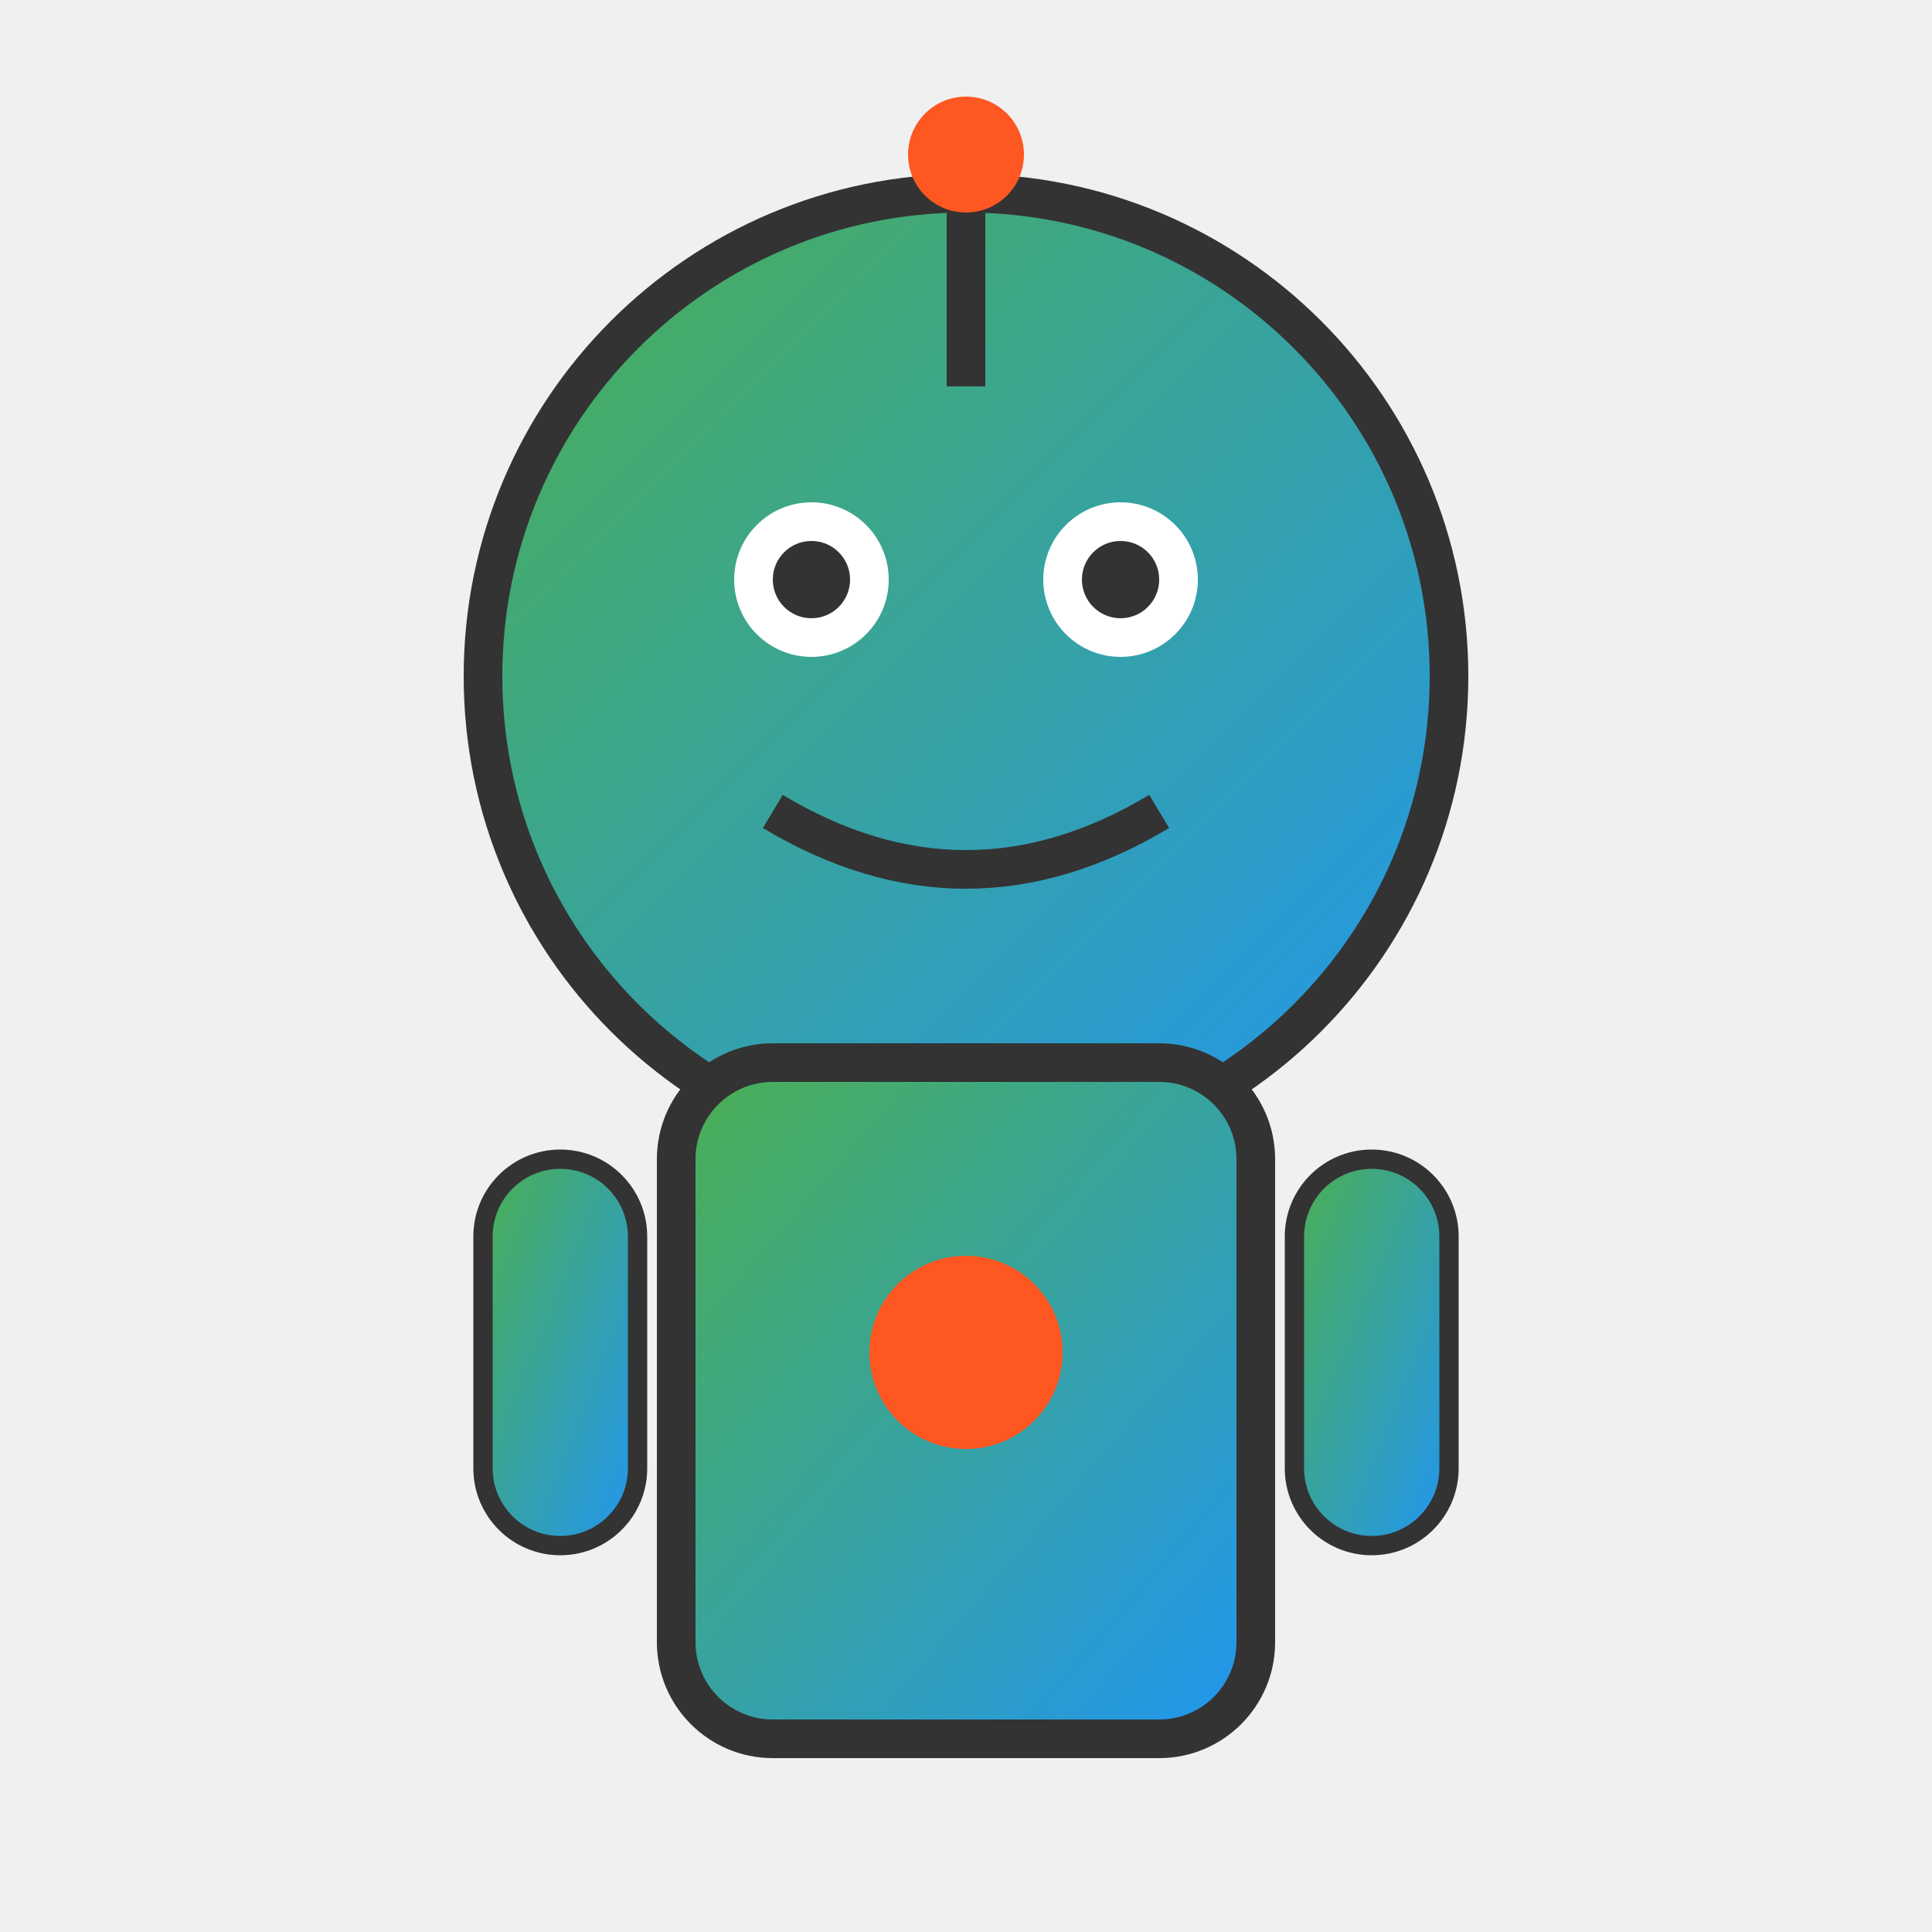
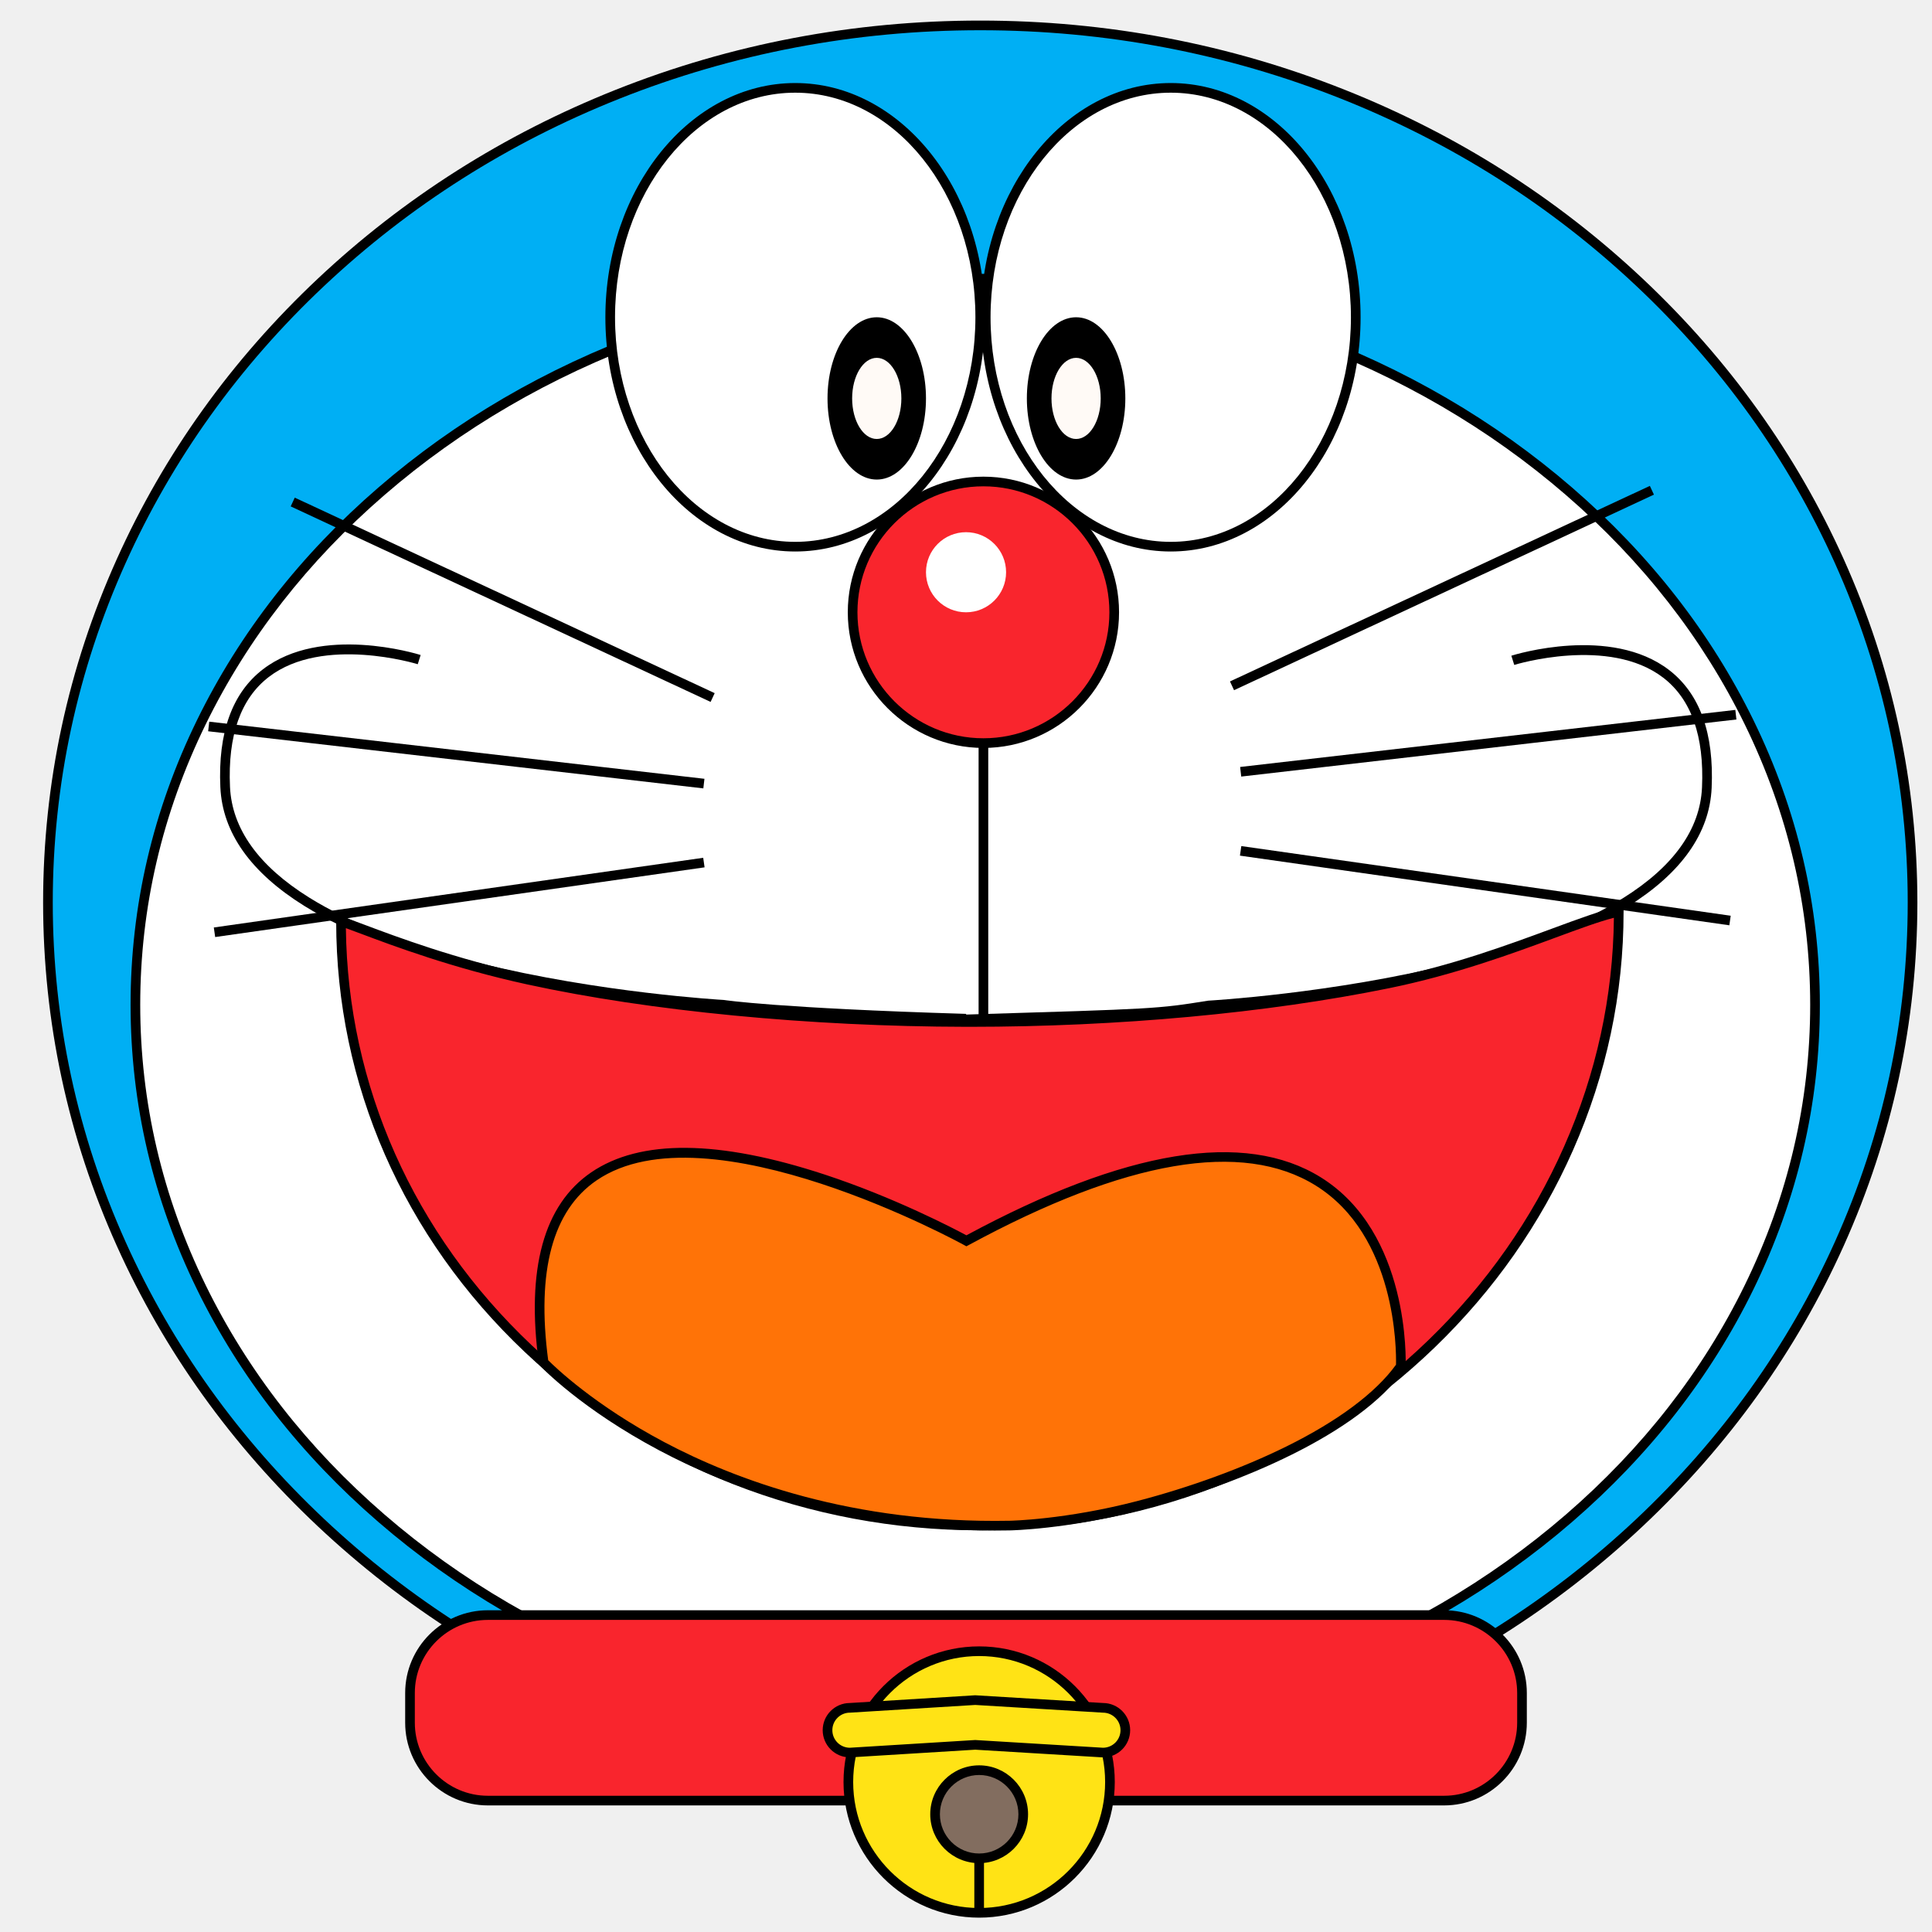
- <svg xmlns="http://www.w3.org/2000/svg" viewBox="0 0 100 100" width="60" height="60">
-   <defs>
-     <linearGradient id="gradient" x1="0%" y1="0%" x2="100%" y2="100%">
-       <stop offset="0%" style="stop-color:#4CAF50;stop-opacity:1" />
-       <stop offset="100%" style="stop-color:#2196F3;stop-opacity:1" />
-     </linearGradient>
-   </defs>
-   <circle cx="50" cy="35" r="25" fill="url(#gradient)" stroke="#333" stroke-width="2" />
-   <circle cx="42" cy="30" r="4" fill="#fff" />
-   <circle cx="58" cy="30" r="4" fill="#fff" />
-   <circle cx="42" cy="30" r="2" fill="#333" />
-   <circle cx="58" cy="30" r="2" fill="#333" />
-   <path d="M 40 42 Q 50 48 60 42" stroke="#333" stroke-width="2" fill="none" />
-   <rect x="35" y="55" width="30" height="35" rx="5" fill="url(#gradient)" stroke="#333" stroke-width="2" />
-   <circle cx="50" cy="70" r="5" fill="#FF5722">
-     <animate attributeName="opacity" values="1;0.3;1" dur="1.5s" repeatCount="indefinite" />
-   </circle>
-   <rect x="25" y="60" width="8" height="20" rx="4" fill="url(#gradient)" stroke="#333" stroke-width="1" />
-   <rect x="67" y="60" width="8" height="20" rx="4" fill="url(#gradient)" stroke="#333" stroke-width="1" />
-   <line x1="50" y1="10" x2="50" y2="20" stroke="#333" stroke-width="2" />
-   <circle cx="50" cy="8" r="3" fill="#FF5722">
-     <animate attributeName="fill" values="#FF5722;#FFC107;#FF5722" dur="2s" repeatCount="indefinite" />
-   </circle>
-   <animateTransform attributeName="transform" type="rotate" values="0 50 50;360 50 50" dur="3s" repeatCount="indefinite" />
+ <svg xmlns="http://www.w3.org/2000/svg" t="1755678377945" class="icon" viewBox="0 0 1024 1024" version="1.1" p-id="2380" width="256" height="256">
+   <path d="M25.408 478.336a494.14 464.869 0 1 0 988.278 0 494.14 464.869 0 1 0-988.278 0z" fill="#00AFF4" p-id="2381" />
+   <path d="M519.547 945.763c-67.034 0-132.065-12.351-193.287-36.713C267.118 885.517 214 851.826 168.385 808.912c-45.627-42.924-81.452-92.914-106.478-148.578C35.991 602.692 22.85 541.458 22.85 478.337S35.99 353.984 61.907 296.34c25.027-55.665 60.85-105.653 106.478-148.578 45.617-42.914 98.733-76.605 157.875-100.138 61.222-24.362 126.253-36.715 193.287-36.715s132.065 12.353 193.287 36.714c59.143 23.533 112.26 57.224 157.876 100.138 45.627 42.925 81.452 92.913 106.479 148.578 25.915 57.644 39.056 118.876 39.056 181.997s-13.14 124.355-39.056 181.997c-25.027 55.664-60.852 105.654-106.48 148.578-45.615 42.915-98.732 76.605-157.875 100.138-61.222 24.363-126.253 36.714-193.287 36.714z m0-929.737c-66.383 0-130.778 12.23-191.395 36.35-58.542 23.294-111.115 56.64-156.261 99.111-45.135 42.461-80.57 91.902-105.318 146.95-25.617 56.98-38.607 117.506-38.607 179.898 0 62.393 12.989 122.92 38.607 179.899 24.75 55.047 60.183 104.488 105.318 146.95 45.145 42.472 97.72 75.817 156.26 99.112 60.618 24.12 125.013 36.35 191.396 36.35s130.778-12.23 191.395-36.35c58.542-23.295 111.116-56.64 156.26-99.112 45.136-42.46 80.57-91.903 105.32-146.95 25.617-56.98 38.607-117.506 38.607-179.899s-12.989-122.92-38.607-179.898c-24.75-55.048-60.183-104.489-105.32-146.95-45.144-42.471-97.718-75.818-156.26-99.111-60.617-24.12-125.012-36.35-191.395-36.35z" fill="" p-id="2382" />
+   <path d="M71.767 532.546a445.116 384.86 0 1 0 890.23 0 445.116 384.86 0 1 0-890.23 0z" fill="#FFFFFF" p-id="2383" />
+   <path d="M516.881 919.965c-60.391 0-118.98-10.228-174.137-30.4-53.297-19.49-101.166-47.398-142.28-82.947-41.14-35.572-73.445-77.003-96.016-123.144-23.384-47.8-35.24-98.58-35.24-150.928s11.856-103.129 35.24-150.93c22.57-46.14 54.876-87.571 96.017-123.142 41.113-35.549 88.983-63.455 142.28-82.946 55.157-20.172 113.746-30.4 174.136-30.4s118.98 10.227 174.138 30.4c53.297 19.49 101.166 47.397 142.28 82.946 41.14 35.571 73.445 77.003 96.018 123.142 23.383 47.801 35.24 98.58 35.24 150.93s-11.857 103.128-35.24 150.928c-22.573 46.141-54.877 87.572-96.017 123.144-41.115 35.548-88.984 63.456-142.28 82.947-55.159 20.172-113.747 30.4-174.139 30.4z m0-769.72c-59.79 0-117.786 10.123-172.38 30.088-52.712 19.277-100.047 46.87-140.69 82.012-40.616 35.118-72.5 76.003-94.767 121.52-23.038 47.095-34.72 97.119-34.72 148.68s11.682 101.587 34.72 148.681c22.267 45.518 54.15 86.404 94.767 121.522 40.644 35.141 87.979 62.735 140.69 82.012 54.594 19.965 112.59 30.088 172.38 30.088s117.787-10.124 172.381-30.088c52.713-19.277 100.048-46.87 140.69-82.012 40.617-35.118 72.502-76.003 94.767-121.522 23.039-47.093 34.72-97.117 34.72-148.68s-11.681-101.586-34.72-148.68c-22.266-45.518-54.15-86.404-94.767-121.521-40.643-35.141-87.978-62.735-140.69-82.012-54.593-19.966-112.591-30.088-172.38-30.088z" fill="" p-id="2384" />
+   <path d="M323.42 168.158a121.59 98.063 90 1 0 196.127 0 121.59 98.063 90 1 0-196.127 0z" fill="#FFFFFF" p-id="2385" />
+   <path d="M421.484 292.305c-55.482 0-100.621-55.692-100.621-124.147S366.002 44.01 421.484 44.01s100.621 55.693 100.621 124.148-45.139 124.147-100.62 124.147z m0-243.178c-52.66 0-95.505 53.397-95.505 119.03s42.844 119.032 95.505 119.032c52.662 0 95.505-53.397 95.505-119.031S474.146 49.127 421.484 49.127z" fill="" p-id="2386" />
+   <path d="M438.602 211.167a43.01 26.093 90 1 0 52.187 0 43.01 26.093 90 1 0-52.187 0z" fill="" p-id="2387" />
+   <path d="M451.65 211.167a21.505 13.046 90 1 0 26.092 0 21.505 13.046 90 1 0-26.093 0z" fill="#FFFAF6" p-id="2388" />
+   <path d="M522.451 168.158a121.59 98.063 90 1 0 196.127 0 121.59 98.063 90 1 0-196.127 0z" fill="#FFFFFF" p-id="2389" />
+   <path d="M620.515 292.305c-55.483 0-100.621-55.692-100.621-124.147S565.032 44.01 620.515 44.01s100.621 55.693 100.621 124.148-45.139 124.147-100.62 124.147z m0-243.178c-52.66 0-95.505 53.397-95.505 119.03s42.844 119.032 95.505 119.032 95.505-53.397 95.505-119.031-42.843-119.031-95.505-119.031z" fill="" p-id="2390" />
+   <path d="M544.26 211.167a43.01 26.093 90 1 0 52.186 0 43.01 26.093 90 1 0-52.186 0z" fill="" p-id="2391" />
+   <path d="M557.307 211.167a21.505 13.046 90 1 0 26.092 0 21.505 13.046 90 1 0-26.092 0z" fill="#FFFAF6" p-id="2392" />
+   <path d="M451.905 324.53a69.329 69.329 0 1 0 138.658 0 69.329 69.329 0 1 0-138.658 0z" fill="#F9252D" p-id="2393" />
+   <path d="M521.234 396.417c-39.638 0-71.887-32.249-71.887-71.888s32.249-71.887 71.887-71.887 71.887 32.248 71.887 71.887-32.248 71.888-71.887 71.888z m0-138.658c-36.817 0-66.77 29.953-66.77 66.77s29.953 66.771 66.77 66.771 66.77-29.953 66.77-66.77-29.952-66.771-66.77-66.771z m-9.31 284.731c-98.084-2.963-126.463-7.032-128.847-7.396-3.328-0.192-67.109-4.064-130.618-19.777-38.247-9.464-68.957-21.319-91.273-35.235-28.367-17.689-43.303-38.825-44.394-62.824-1.316-28.945 6.267-49.97 22.535-62.488 30.911-23.785 81.486-8.275 83.625-7.603l-1.533 4.881c-0.5-0.157-50.2-15.378-78.984 6.787-14.86 11.441-21.767 31.02-20.532 58.19 1.01 22.21 15.129 41.96 41.967 58.7 21.85 13.63 52.048 25.274 89.756 34.61 64.445 15.952 129.214 19.622 129.86 19.657l0.263 0.027c0.271 0.043 28.255 4.332 128.328 7.356l-0.154 5.115z" fill="" p-id="2394" />
+   <path d="M512.077 542.863l-0.154-5.115c101.418-3.064 101.418-3.064 128.3-7.351l0.291-0.032c0.647-0.035 65.416-3.704 129.86-19.658 37.708-9.335 67.906-20.98 89.756-34.609 26.838-16.741 40.957-36.49 41.968-58.7 1.234-27.17-5.674-46.75-20.533-58.19-28.782-22.165-78.484-6.943-78.983-6.787l-1.534-4.882c2.139-0.673 52.714-16.183 83.625 7.604 16.268 12.518 23.852 33.542 22.535 62.488-1.09 23.998-16.027 45.135-44.394 62.824-22.317 13.915-53.026 25.77-91.274 35.234-63.48 15.708-127.233 19.582-130.613 19.777-27.103 4.322-27.266 4.327-128.85 7.397z" fill="" p-id="2395" />
+   <path d="M857.974 483.23c0 176.836-151.604 325.307-338.615 325.307s-338.617-143.353-338.617-320.19c11.633 3.682 48.384 19.84 99.297 30.929 62.673 13.65 146.807 22.252 231.961 22.396 79.149 0.133 159.18-7.259 223.682-20.397 56.128-11.432 100.495-33.573 122.292-38.044z" fill="#F9252D" p-id="2396" />
+   <path d="M519.358 811.095c-91.104 0-176.762-33.554-241.195-94.48-64.472-60.964-99.979-142.032-99.979-228.268v-3.492l3.33 1.054c2.699 0.853 6.7 2.357 11.768 4.26 16.81 6.316 48.1 18.07 87.301 26.607 64.543 14.056 148.892 22.197 231.421 22.338 78.868 0.127 158.104-7.094 223.167-20.346 34.443-7.015 63.894-17.886 87.557-26.622 14.635-5.403 26.195-9.67 34.73-11.421l3.072-0.63v3.136c0 43.62-9.026 86.17-26.828 126.465-17.22 38.98-41.826 74.084-73.13 104.34-31.405 30.35-67.889 54.207-108.437 70.904-42.143 17.356-86.817 26.155-132.777 26.155zM183.322 491.932c0.97 83.476 35.812 161.823 98.356 220.964 63.48 60.025 147.89 93.082 237.68 93.082 45.29 0 89.306-8.67 130.83-25.768 39.95-16.451 75.892-39.953 106.83-69.853 30.826-29.794 55.053-64.357 72.004-102.729 17.075-38.65 25.943-79.401 26.375-121.179-7.858 1.99-18.204 5.81-30.897 10.495-22.57 8.332-53.48 19.743-88.308 26.836-64.8 13.2-143.584 20.451-222.06 20.451l-2.136-0.002c-82.876-0.14-167.62-8.325-232.502-22.454-39.566-8.617-71.08-20.456-88.012-26.817-3.17-1.19-5.919-2.223-8.16-3.026z" fill="" p-id="2397" />
+   <path d="M490.789 303.3a21.228 21.228 0 1 0 42.457 0 21.228 21.228 0 1 0-42.457 0z" fill="#FFFFFF" p-id="2398" />
+   <path d="M765.404 954.35h-506.81c-22.707 0-41.286-18.577-41.286-41.286V897.31c0-22.708 18.578-41.287 41.287-41.287h506.81c22.707 0 41.286 18.578 41.286 41.287v15.754c0 22.709-18.58 41.287-41.287 41.287z" fill="#F9252D" p-id="2399" />
+   <path d="M765.405 956.909h-506.81c-24.175 0-43.844-19.669-43.844-43.845V897.31c0-24.176 19.669-43.844 43.845-43.844h506.81c24.175 0 43.843 19.668 43.843 43.844v15.754c-0.001 24.177-19.668 43.845-43.844 43.845z m-506.81-98.325c-21.354 0-38.727 17.373-38.727 38.727v15.754c0 21.355 17.373 38.728 38.728 38.728h506.81c21.353 0 38.726-17.373 38.726-38.728V897.31c0-21.354-17.373-38.727-38.727-38.727h-506.81zM518.676 393.858h5.117v145.804h-5.117zM154.07 268.399l2.16-4.639 222.566 103.623-2.159 4.639z m-43.748 119.186l0.586-5.082L373.37 412.78l-0.587 5.083z m3.005 104.002l259.39-36.943 0.721 5.065-259.39 36.943zM651.912 361.179l222.542-103.65 2.16 4.638-222.542 103.649z m5.38 45.335l262.462-30.252 0.586 5.082-262.463 30.253z m-0.094 46.992l0.72-5.066 259.391 36.918-0.721 5.066z" fill="" p-id="2400" />
+   <path d="M512.217 657.653S260.496 517.98 288.124 722.12c0 0 84.419 89.535 247.116 86.465 0 0 29.39-0.407 68.352-10.566 50.126-13.068 114.75-39.595 138.858-73.853 0.11-2.788 7.563-195.382-230.233-66.512z" fill="#FF7307" p-id="2401" />
+   <path d="M527.208 811.218c-80.536 0-140.88-22.89-177.737-42.456-41.338-21.945-62.334-43.962-63.208-44.888l-0.564-0.598-0.11-0.815c-6.75-49.877 2.578-83.878 27.726-101.06 25.957-17.734 67.616-17.348 123.817 1.144 37.08 12.2 68.557 28.688 75.087 32.198 84.345-45.479 147.553-55.815 187.868-30.71 47.18 29.38 45.033 97.355 44.919 100.233l-0.03 0.754-0.434 0.617c-24.32 34.56-88.422 61.33-140.303 74.856-38.813 10.119-68.666 10.644-68.963 10.648-2.712 0.052-5.4 0.077-8.068 0.077z m-236.66-90.28c3.61 3.628 24.514 23.799 61.533 43.416 37.511 19.88 99.73 43.257 183.111 41.673 0.303-0.005 29.58-0.532 67.755-10.483 27.792-7.246 55.742-17.474 78.699-28.8 27.392-13.512 47.517-28.516 58.269-43.43 0.179-7.836 0.124-68.372-42.532-94.935-38.832-24.183-100.723-13.579-183.947 31.526l-1.233 0.668-1.227-0.68c-1.352-0.75-135.86-74.523-194.776-34.263-23.28 15.904-31.908 47.968-25.653 95.308z" fill="" p-id="2402" />
+   <path d="M449.642 944.507a69.329 69.329 0 1 0 138.659 0 69.329 69.329 0 1 0-138.658 0z" fill="#FFE315" p-id="2403" />
+   <path d="M518.972 1016.393c-39.639 0-71.887-32.249-71.887-71.886 0-39.64 32.248-71.888 71.887-71.888 39.638 0 71.886 32.249 71.886 71.888 0 39.638-32.247 71.886-71.886 71.886z m0-138.657c-36.818 0-66.77 29.953-66.77 66.77s29.952 66.77 66.77 66.77 66.77-29.953 66.77-66.77-29.953-66.77-66.77-66.77z" fill="" p-id="2404" />
+   <path d="M495.609 961.59a23.363 23.363 0 1 0 46.726 0 23.363 23.363 0 1 0-46.726 0z" fill="#826D5F" p-id="2405" />
+   <path d="M518.972 987.51c-14.294 0-25.923-11.627-25.923-25.92s11.63-25.922 25.923-25.922 25.921 11.628 25.921 25.922-11.628 25.92-25.921 25.92z m0-46.725c-11.473 0-20.805 9.332-20.805 20.805s9.332 20.804 20.805 20.804 20.805-9.332 20.805-20.804-9.333-20.805-20.805-20.805z" fill="" p-id="2406" />
+   <path d="M516.414 984.953h5.116v28.883h-5.116z" fill="" p-id="2407" />
+   <path d="M584.59 928.899l-67.708-4.093-66.424 4.093c-6.52 0-11.856-5.335-11.856-11.856s5.336-11.856 11.856-11.856l66.424-4.093 67.708 4.093c6.52 0 11.856 5.336 11.856 11.856s-5.335 11.856-11.856 11.856z" fill="#FFE315" p-id="2408" />
+   <path d="M584.59 931.457l-0.153-0.005-67.553-4.083-66.426 4.088c-7.948 0-14.413-6.466-14.413-14.414 0-7.92 6.421-14.37 14.332-14.414l66.504-4.099 0.156 0.01 67.635 4.089c7.91 0.044 14.334 6.494 14.334 14.414-0.001 7.948-6.468 14.414-14.416 14.414z m-67.71-9.214l0.156 0.01 67.627 4.089c5.093-0.04 9.225-4.196 9.225-9.298 0-5.127-4.171-9.298-9.298-9.298l-0.153-0.005-67.553-4.083-66.426 4.088c-5.126 0-9.296 4.171-9.296 9.298 0 5.102 4.13 9.258 9.223 9.298l66.495-4.099z" fill="" p-id="2409" />
</svg>
